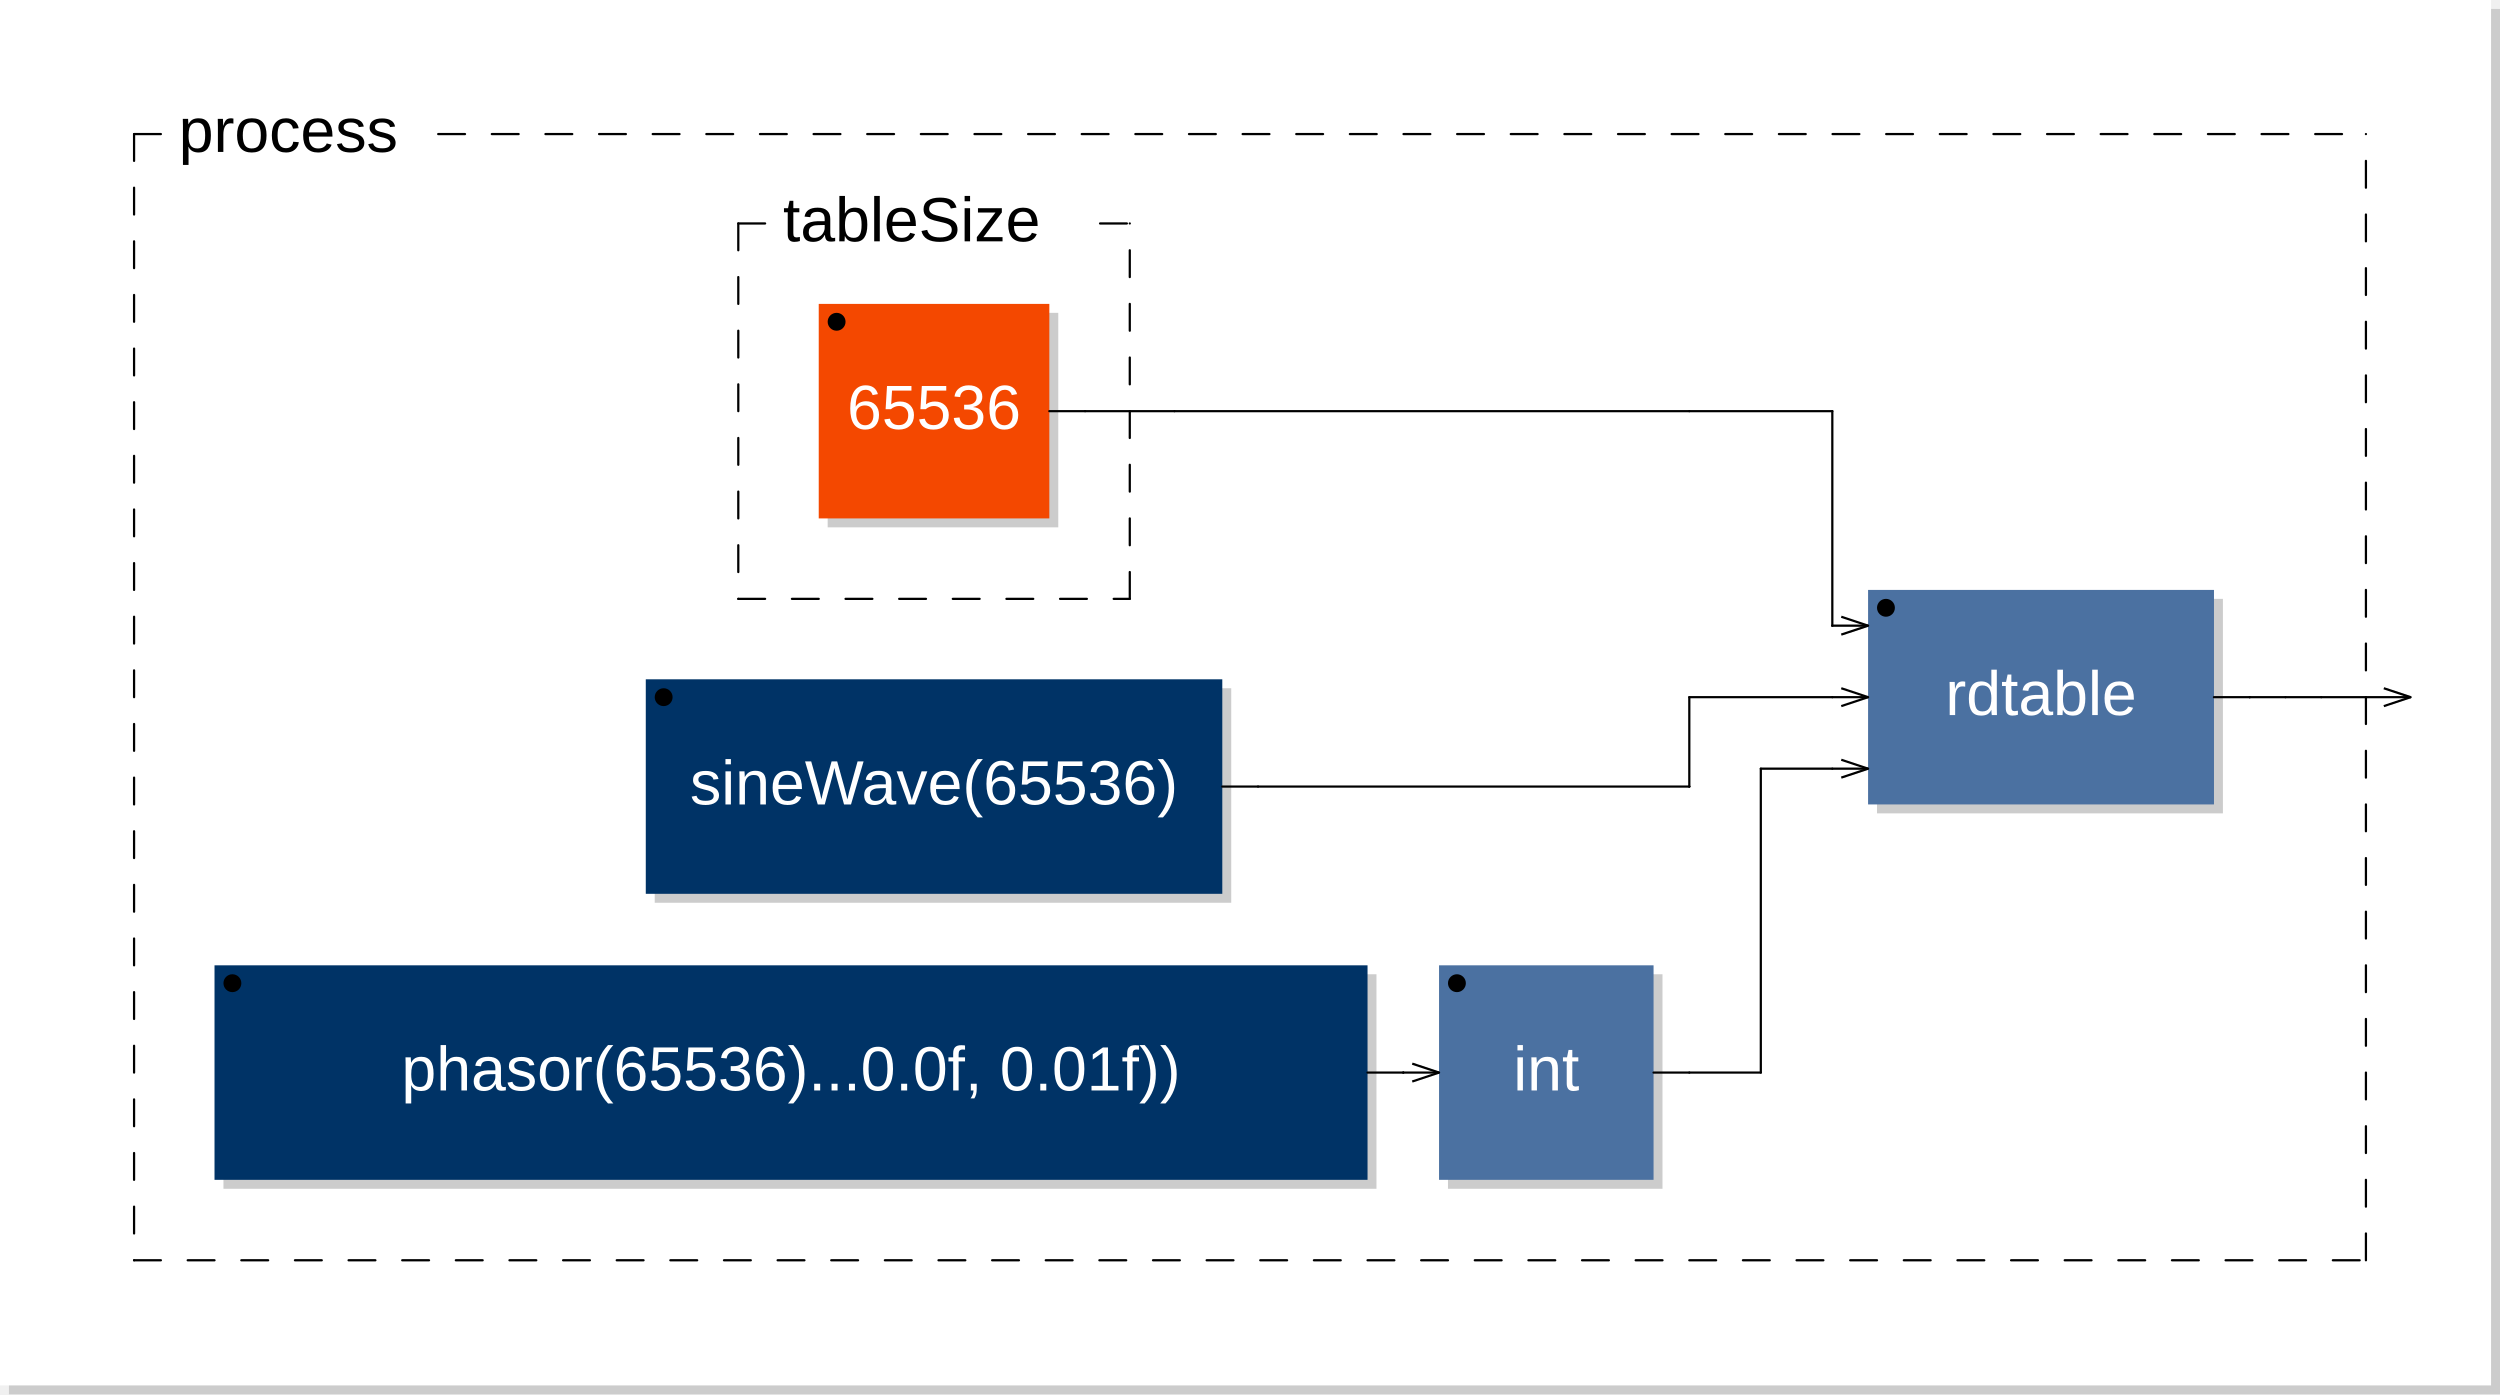
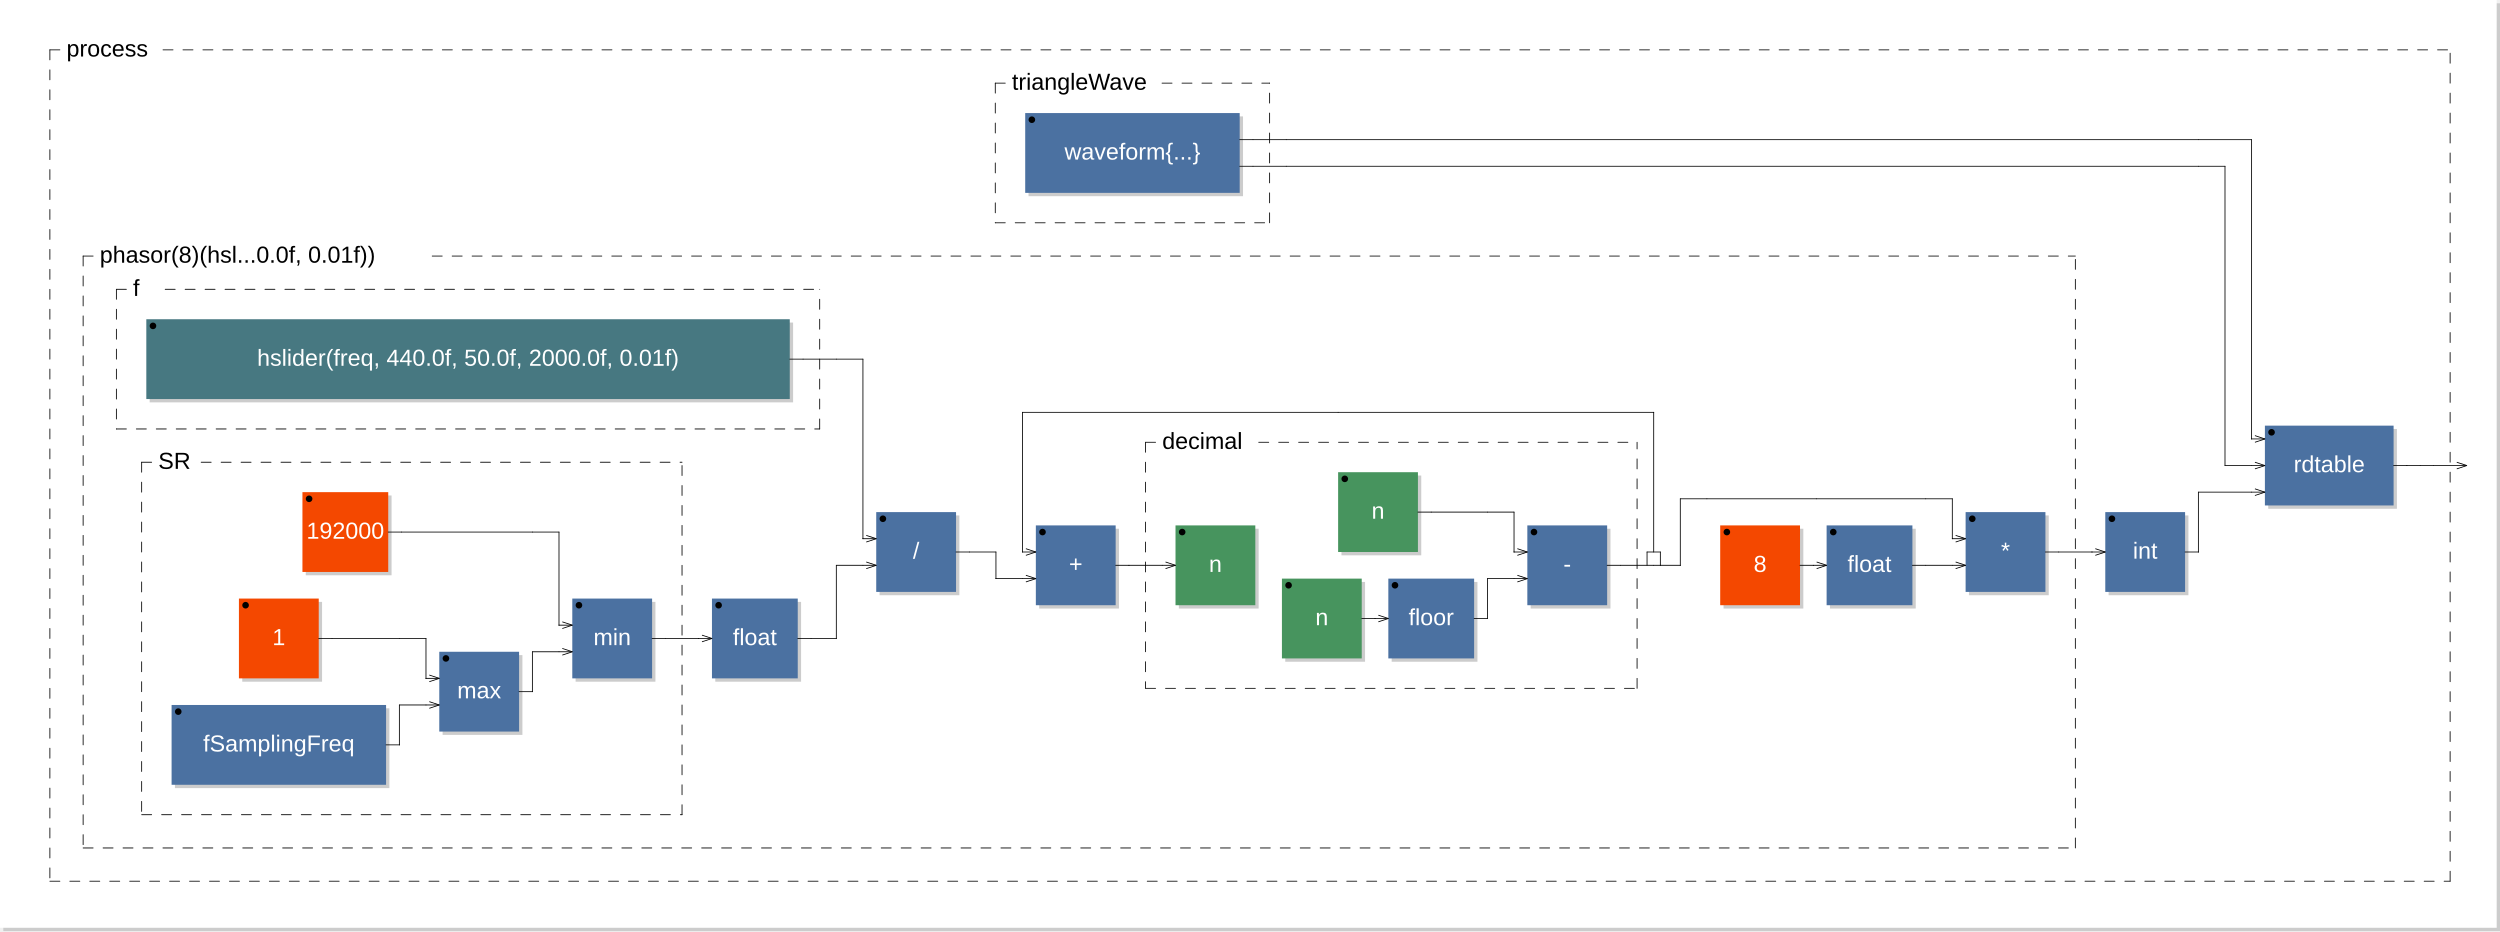
- <svg xmlns="http://www.w3.org/2000/svg" xmlns:xlink="http://www.w3.org/1999/xlink" viewBox="0 0 279.7 156" width="139.85mm" height="78mm" version="1.1">
-   <rect x="1" y="1" width="278.7" height="155" rx="0" ry="0" style="stroke:none;fill:#cccccc;" />
-   <rect x="0" y="0" width="278.7" height="155" rx="0" ry="0" style="stroke:none;fill:#ffffff;" />
+ <svg xmlns="http://www.w3.org/2000/svg" viewBox="0 0 751.8 280" width="375.9mm" height="140mm" version="1.1">
+   <rect x="1" y="1" width="750.8" height="279" rx="0" ry="0" style="stroke:none;fill:#cccccc;" />
+   <rect x="0" y="0" width="750.8" height="279" rx="0" ry="0" style="stroke:none;fill:#ffffff;" />
  <text x="10" y="7" font-family="Arial" font-size="7" />
-   <rect x="92.6" y="35" width="25.8" height="24" rx="0" ry="0" style="stroke:none;fill:#cccccc;" />
-   <rect x="91.6" y="34" width="25.8" height="24" rx="0" ry="0" style="stroke:none;fill:#f44800;" />
-   <text x="104.5" y="48" font-family="Arial" font-size="7" text-anchor="middle" fill="#FFFFFF">65536</text>
-   <circle cx="93.6" cy="36" r="1" />
-   <line x1="82.6" y1="25" x2="82.6" y2="67" style="stroke: black; stroke-linecap:round; stroke-width:0.25; stroke-dasharray:3,3;" />
-   <line x1="82.6" y1="67" x2="126.4" y2="67" style="stroke: black; stroke-linecap:round; stroke-width:0.25; stroke-dasharray:3,3;" />
-   <line x1="126.4" y1="67" x2="126.4" y2="25" style="stroke: black; stroke-linecap:round; stroke-width:0.25; stroke-dasharray:3,3;" />
-   <line x1="82.6" y1="25" x2="87.6" y2="25" style="stroke: black; stroke-linecap:round; stroke-width:0.25; stroke-dasharray:3,3;" />
-   <line x1="123.075" y1="25" x2="126.4" y2="25" style="stroke: black; stroke-linecap:round; stroke-width:0.25; stroke-dasharray:3,3;" />
-   <text x="87.6" y="27" font-family="Arial" font-size="7">tableSize</text>
-   <a xlink:href="sineWave-0x7fcbe81a70f0.svg">
-     <rect x="73.25" y="77" width="64.5" height="24" rx="0" ry="0" style="stroke:none;fill:#cccccc;" />
-     <rect x="72.25" y="76" width="64.5" height="24" rx="0" ry="0" style="stroke:none;fill:#003366;" />
-   </a>
-   <a xlink:href="sineWave-0x7fcbe81a70f0.svg">
-     <text x="104.5" y="90" font-family="Arial" font-size="7" text-anchor="middle" fill="#FFFFFF">sineWave(65536)</text>
-   </a>
-   <circle cx="74.25" cy="78" r="1" />
-   <a xlink:href="phasor-0x7fcbe80ff5f0.svg">
-     <rect x="25" y="109" width="129" height="24" rx="0" ry="0" style="stroke:none;fill:#cccccc;" />
-     <rect x="24" y="108" width="129" height="24" rx="0" ry="0" style="stroke:none;fill:#003366;" />
-   </a>
-   <a xlink:href="phasor-0x7fcbe80ff5f0.svg">
-     <text x="88.5" y="122" font-family="Arial" font-size="7" text-anchor="middle" fill="#FFFFFF">phasor(65536)...0.0f, 0.01f))</text>
-   </a>
-   <circle cx="26" cy="110" r="1" />
-   <rect x="162" y="109" width="24" height="24" rx="0" ry="0" style="stroke:none;fill:#cccccc;" />
-   <rect x="161" y="108" width="24" height="24" rx="0" ry="0" style="stroke:none;fill:#4B71A1;" />
-   <text x="173" y="122" font-family="Arial" font-size="7" text-anchor="middle" fill="#FFFFFF">int</text>
-   <circle cx="163" cy="110" r="1" />
-   <line x1="158" y1="119" x2="161" y2="120" transform="rotate(0,161,120)" style="stroke: black; stroke-width:0.25;" />
-   <line x1="158" y1="121" x2="161" y2="120" transform="rotate(0,161,120)" style="stroke: black; stroke-width:0.25;" />
-   <rect x="210" y="67" width="38.7" height="24" rx="0" ry="0" style="stroke:none;fill:#cccccc;" />
-   <rect x="209" y="66" width="38.7" height="24" rx="0" ry="0" style="stroke:none;fill:#4B71A1;" />
-   <text x="228.35" y="80" font-family="Arial" font-size="7" text-anchor="middle" fill="#FFFFFF">rdtable</text>
-   <circle cx="211" cy="68" r="1" />
-   <line x1="206" y1="69" x2="209" y2="70" transform="rotate(0,209,70)" style="stroke: black; stroke-width:0.25;" />
-   <line x1="206" y1="71" x2="209" y2="70" transform="rotate(0,209,70)" style="stroke: black; stroke-width:0.25;" />
-   <line x1="206" y1="77" x2="209" y2="78" transform="rotate(0,209,78)" style="stroke: black; stroke-width:0.25;" />
-   <line x1="206" y1="79" x2="209" y2="78" transform="rotate(0,209,78)" style="stroke: black; stroke-width:0.25;" />
-   <line x1="206" y1="85" x2="209" y2="86" transform="rotate(0,209,86)" style="stroke: black; stroke-width:0.25;" />
-   <line x1="206" y1="87" x2="209" y2="86" transform="rotate(0,209,86)" style="stroke: black; stroke-width:0.25;" />
-   <line x1="15" y1="15" x2="15" y2="141" style="stroke: black; stroke-linecap:round; stroke-width:0.25; stroke-dasharray:3,3;" />
-   <line x1="15" y1="141" x2="264.7" y2="141" style="stroke: black; stroke-linecap:round; stroke-width:0.25; stroke-dasharray:3,3;" />
-   <line x1="264.7" y1="141" x2="264.7" y2="15" style="stroke: black; stroke-linecap:round; stroke-width:0.25; stroke-dasharray:3,3;" />
+   <rect x="309.3" y="35" width="64.5" height="24" rx="0" ry="0" style="stroke:none;fill:#cccccc;" />
+   <rect x="308.3" y="34" width="64.5" height="24" rx="0" ry="0" style="stroke:none;fill:#4B71A1;" />
+   <text x="340.55" y="48" font-family="Arial" font-size="7" text-anchor="middle" fill="#FFFFFF">waveform{...}</text>
+   <circle cx="310.3" cy="36" r="1" />
+   <line x1="299.3" y1="25" x2="299.3" y2="67" style="stroke: black; stroke-linecap:round; stroke-width:0.25; stroke-dasharray:3,3;" />
+   <line x1="299.3" y1="67" x2="381.8" y2="67" style="stroke: black; stroke-linecap:round; stroke-width:0.25; stroke-dasharray:3,3;" />
+   <line x1="381.8" y1="67" x2="381.8" y2="25" style="stroke: black; stroke-linecap:round; stroke-width:0.25; stroke-dasharray:3,3;" />
+   <line x1="299.3" y1="25" x2="304.3" y2="25" style="stroke: black; stroke-linecap:round; stroke-width:0.25; stroke-dasharray:3,3;" />
+   <line x1="349.45" y1="25" x2="381.8" y2="25" style="stroke: black; stroke-linecap:round; stroke-width:0.25; stroke-dasharray:3,3;" />
+   <text x="304.3" y="27" font-family="Arial" font-size="7">triangleWave</text>
+   <rect x="45" y="97" width="193.5" height="24" rx="0" ry="0" style="stroke:none;fill:#cccccc;" />
+   <rect x="44" y="96" width="193.5" height="24" rx="0" ry="0" style="stroke:none;fill:#477881;" />
+   <text x="140.75" y="110" font-family="Arial" font-size="7" text-anchor="middle" fill="#FFFFFF">hslider(freq, 440.0f, 50.0f, 2000.0f, 0.01f)</text>
+   <circle cx="46" cy="98" r="1" />
+   <line x1="35" y1="87" x2="35" y2="129" style="stroke: black; stroke-linecap:round; stroke-width:0.25; stroke-dasharray:3,3;" />
+   <line x1="35" y1="129" x2="246.5" y2="129" style="stroke: black; stroke-linecap:round; stroke-width:0.25; stroke-dasharray:3,3;" />
+   <line x1="246.5" y1="129" x2="246.5" y2="87" style="stroke: black; stroke-linecap:round; stroke-width:0.25; stroke-dasharray:3,3;" />
+   <line x1="35" y1="87" x2="40" y2="87" style="stroke: black; stroke-linecap:round; stroke-width:0.25; stroke-dasharray:3,3;" />
+   <line x1="49.675" y1="87" x2="246.5" y2="87" style="stroke: black; stroke-linecap:round; stroke-width:0.25; stroke-dasharray:3,3;" />
+   <text x="40" y="89" font-family="Arial" font-size="7">f</text>
+   <rect x="91.95" y="149" width="25.8" height="24" rx="0" ry="0" style="stroke:none;fill:#cccccc;" />
+   <rect x="90.95" y="148" width="25.8" height="24" rx="0" ry="0" style="stroke:none;fill:#f44800;" />
+   <text x="103.85" y="162" font-family="Arial" font-size="7" text-anchor="middle" fill="#FFFFFF">192000</text>
+   <circle cx="92.95" cy="150" r="1" />
+   <rect x="72.85" y="181" width="24" height="24" rx="0" ry="0" style="stroke:none;fill:#cccccc;" />
+   <rect x="71.85" y="180" width="24" height="24" rx="0" ry="0" style="stroke:none;fill:#f44800;" />
+   <text x="83.85" y="194" font-family="Arial" font-size="7" text-anchor="middle" fill="#FFFFFF">1</text>
+   <circle cx="73.85" cy="182" r="1" />
+   <rect x="52.6" y="213" width="64.5" height="24" rx="0" ry="0" style="stroke:none;fill:#cccccc;" />
+   <rect x="51.6" y="212" width="64.5" height="24" rx="0" ry="0" style="stroke:none;fill:#4B71A1;" />
+   <text x="83.85" y="226" font-family="Arial" font-size="7" text-anchor="middle" fill="#FFFFFF">fSamplingFreq</text>
+   <circle cx="53.6" cy="214" r="1" />
+   <rect x="133.1" y="197" width="24" height="24" rx="0" ry="0" style="stroke:none;fill:#cccccc;" />
+   <rect x="132.1" y="196" width="24" height="24" rx="0" ry="0" style="stroke:none;fill:#4B71A1;" />
+   <text x="144.1" y="210" font-family="Arial" font-size="7" text-anchor="middle" fill="#FFFFFF">max</text>
+   <circle cx="134.1" cy="198" r="1" />
+   <line x1="129.1" y1="203" x2="132.1" y2="204" transform="rotate(0,132.1,204)" style="stroke: black; stroke-width:0.25;" />
+   <line x1="129.1" y1="205" x2="132.1" y2="204" transform="rotate(0,132.1,204)" style="stroke: black; stroke-width:0.25;" />
+   <line x1="129.1" y1="211" x2="132.1" y2="212" transform="rotate(0,132.1,212)" style="stroke: black; stroke-width:0.25;" />
+   <line x1="129.1" y1="213" x2="132.1" y2="212" transform="rotate(0,132.1,212)" style="stroke: black; stroke-width:0.25;" />
+   <rect x="173.1" y="181" width="24" height="24" rx="0" ry="0" style="stroke:none;fill:#cccccc;" />
+   <rect x="172.1" y="180" width="24" height="24" rx="0" ry="0" style="stroke:none;fill:#4B71A1;" />
+   <text x="184.1" y="194" font-family="Arial" font-size="7" text-anchor="middle" fill="#FFFFFF">min</text>
+   <circle cx="174.1" cy="182" r="1" />
+   <line x1="169.1" y1="187" x2="172.1" y2="188" transform="rotate(0,172.1,188)" style="stroke: black; stroke-width:0.25;" />
+   <line x1="169.1" y1="189" x2="172.1" y2="188" transform="rotate(0,172.1,188)" style="stroke: black; stroke-width:0.25;" />
+   <line x1="169.1" y1="195" x2="172.1" y2="196" transform="rotate(0,172.1,196)" style="stroke: black; stroke-width:0.25;" />
+   <line x1="169.1" y1="197" x2="172.1" y2="196" transform="rotate(0,172.1,196)" style="stroke: black; stroke-width:0.25;" />
+   <line x1="42.6" y1="139" x2="42.6" y2="245" style="stroke: black; stroke-linecap:round; stroke-width:0.25; stroke-dasharray:3,3;" />
+   <line x1="42.6" y1="245" x2="205.1" y2="245" style="stroke: black; stroke-linecap:round; stroke-width:0.25; stroke-dasharray:3,3;" />
+   <line x1="205.1" y1="245" x2="205.1" y2="139" style="stroke: black; stroke-linecap:round; stroke-width:0.25; stroke-dasharray:3,3;" />
+   <line x1="42.6" y1="139" x2="47.6" y2="139" style="stroke: black; stroke-linecap:round; stroke-width:0.25; stroke-dasharray:3,3;" />
+   <line x1="60.5" y1="139" x2="205.1" y2="139" style="stroke: black; stroke-linecap:round; stroke-width:0.25; stroke-dasharray:3,3;" />
+   <text x="47.6" y="141" font-family="Arial" font-size="7">SR</text>
+   <rect x="215.1" y="181" width="25.8" height="24" rx="0" ry="0" style="stroke:none;fill:#cccccc;" />
+   <rect x="214.1" y="180" width="25.8" height="24" rx="0" ry="0" style="stroke:none;fill:#4B71A1;" />
+   <text x="227" y="194" font-family="Arial" font-size="7" text-anchor="middle" fill="#FFFFFF">float</text>
+   <circle cx="216.1" cy="182" r="1" />
+   <line x1="211.1" y1="191" x2="214.1" y2="192" transform="rotate(0,214.1,192)" style="stroke: black; stroke-width:0.25;" />
+   <line x1="211.1" y1="193" x2="214.1" y2="192" transform="rotate(0,214.1,192)" style="stroke: black; stroke-width:0.25;" />
+   <rect x="264.5" y="155" width="24" height="24" rx="0" ry="0" style="stroke:none;fill:#cccccc;" />
+   <rect x="263.5" y="154" width="24" height="24" rx="0" ry="0" style="stroke:none;fill:#4B71A1;" />
+   <text x="275.5" y="168" font-family="Arial" font-size="7" text-anchor="middle" fill="#FFFFFF">/</text>
+   <circle cx="265.5" cy="156" r="1" />
+   <line x1="260.5" y1="161" x2="263.5" y2="162" transform="rotate(0,263.5,162)" style="stroke: black; stroke-width:0.25;" />
+   <line x1="260.5" y1="163" x2="263.5" y2="162" transform="rotate(0,263.5,162)" style="stroke: black; stroke-width:0.25;" />
+   <line x1="260.5" y1="169" x2="263.5" y2="170" transform="rotate(0,263.5,170)" style="stroke: black; stroke-width:0.25;" />
+   <line x1="260.5" y1="171" x2="263.5" y2="170" transform="rotate(0,263.5,170)" style="stroke: black; stroke-width:0.25;" />
+   <rect x="312.5" y="159" width="24" height="24" rx="0" ry="0" style="stroke:none;fill:#cccccc;" />
+   <rect x="311.5" y="158" width="24" height="24" rx="0" ry="0" style="stroke:none;fill:#4B71A1;" />
+   <text x="323.5" y="172" font-family="Arial" font-size="7" text-anchor="middle" fill="#FFFFFF">+</text>
+   <circle cx="313.5" cy="160" r="1" />
+   <line x1="308.5" y1="165" x2="311.5" y2="166" transform="rotate(0,311.5,166)" style="stroke: black; stroke-width:0.25;" />
+   <line x1="308.5" y1="167" x2="311.5" y2="166" transform="rotate(0,311.5,166)" style="stroke: black; stroke-width:0.25;" />
+   <line x1="308.5" y1="173" x2="311.5" y2="174" transform="rotate(0,311.5,174)" style="stroke: black; stroke-width:0.25;" />
+   <line x1="308.5" y1="175" x2="311.5" y2="174" transform="rotate(0,311.5,174)" style="stroke: black; stroke-width:0.25;" />
+   <rect x="354.5" y="159" width="24" height="24" rx="0" ry="0" style="stroke:none;fill:#cccccc;" />
+   <rect x="353.5" y="158" width="24" height="24" rx="0" ry="0" style="stroke:none;fill:#47945E;" />
+   <text x="365.5" y="172" font-family="Arial" font-size="7" text-anchor="middle" fill="#FFFFFF">n</text>
+   <circle cx="355.5" cy="160" r="1" />
+   <line x1="350.5" y1="169" x2="353.5" y2="170" transform="rotate(0,353.5,170)" style="stroke: black; stroke-width:0.25;" />
+   <line x1="350.5" y1="171" x2="353.5" y2="170" transform="rotate(0,353.5,170)" style="stroke: black; stroke-width:0.25;" />
+   <rect x="403.4" y="143" width="24" height="24" rx="0" ry="0" style="stroke:none;fill:#cccccc;" />
+   <rect x="402.4" y="142" width="24" height="24" rx="0" ry="0" style="stroke:none;fill:#47945E;" />
+   <text x="414.4" y="156" font-family="Arial" font-size="7" text-anchor="middle" fill="#FFFFFF">n</text>
+   <circle cx="404.4" cy="144" r="1" />
+   <rect x="386.5" y="175" width="24" height="24" rx="0" ry="0" style="stroke:none;fill:#cccccc;" />
+   <rect x="385.5" y="174" width="24" height="24" rx="0" ry="0" style="stroke:none;fill:#47945E;" />
+   <text x="397.5" y="188" font-family="Arial" font-size="7" text-anchor="middle" fill="#FFFFFF">n</text>
+   <circle cx="387.5" cy="176" r="1" />
+   <rect x="418.5" y="175" width="25.8" height="24" rx="0" ry="0" style="stroke:none;fill:#cccccc;" />
+   <rect x="417.5" y="174" width="25.8" height="24" rx="0" ry="0" style="stroke:none;fill:#4B71A1;" />
+   <text x="430.4" y="188" font-family="Arial" font-size="7" text-anchor="middle" fill="#FFFFFF">floor</text>
+   <circle cx="419.5" cy="176" r="1" />
+   <line x1="414.5" y1="185" x2="417.5" y2="186" transform="rotate(0,417.5,186)" style="stroke: black; stroke-width:0.25;" />
+   <line x1="414.5" y1="187" x2="417.5" y2="186" transform="rotate(0,417.5,186)" style="stroke: black; stroke-width:0.25;" />
+   <rect x="460.3" y="159" width="24" height="24" rx="0" ry="0" style="stroke:none;fill:#cccccc;" />
+   <rect x="459.3" y="158" width="24" height="24" rx="0" ry="0" style="stroke:none;fill:#4B71A1;" />
+   <text x="471.3" y="172" font-family="Arial" font-size="7" text-anchor="middle" fill="#FFFFFF">-</text>
+   <circle cx="461.3" cy="160" r="1" />
+   <line x1="456.3" y1="165" x2="459.3" y2="166" transform="rotate(0,459.3,166)" style="stroke: black; stroke-width:0.25;" />
+   <line x1="456.3" y1="167" x2="459.3" y2="166" transform="rotate(0,459.3,166)" style="stroke: black; stroke-width:0.25;" />
+   <line x1="456.3" y1="173" x2="459.3" y2="174" transform="rotate(0,459.3,174)" style="stroke: black; stroke-width:0.25;" />
+   <line x1="456.3" y1="175" x2="459.3" y2="174" transform="rotate(0,459.3,174)" style="stroke: black; stroke-width:0.25;" />
+   <line x1="344.5" y1="133" x2="344.5" y2="207" style="stroke: black; stroke-linecap:round; stroke-width:0.25; stroke-dasharray:3,3;" />
+   <line x1="344.5" y1="207" x2="492.3" y2="207" style="stroke: black; stroke-linecap:round; stroke-width:0.25; stroke-dasharray:3,3;" />
+   <line x1="492.3" y1="207" x2="492.3" y2="133" style="stroke: black; stroke-linecap:round; stroke-width:0.25; stroke-dasharray:3,3;" />
+   <line x1="344.5" y1="133" x2="349.5" y2="133" style="stroke: black; stroke-linecap:round; stroke-width:0.25; stroke-dasharray:3,3;" />
+   <line x1="378.525" y1="133" x2="492.3" y2="133" style="stroke: black; stroke-linecap:round; stroke-width:0.25; stroke-dasharray:3,3;" />
+   <text x="349.5" y="135" font-family="Arial" font-size="7">decimal</text>
+   <line x1="495.3" y1="170" x2="495.3" y2="166" style="stroke:black; stroke-linecap:round; stroke-width:0.25;" />
+   <line x1="495.3" y1="166" x2="499.3" y2="166" style="stroke:black; stroke-linecap:round; stroke-width:0.25;" />
+   <line x1="499.3" y1="166" x2="499.3" y2="170" style="stroke:black; stroke-linecap:round; stroke-width:0.25;" />
+   <rect x="518.3" y="159" width="24" height="24" rx="0" ry="0" style="stroke:none;fill:#cccccc;" />
+   <rect x="517.3" y="158" width="24" height="24" rx="0" ry="0" style="stroke:none;fill:#f44800;" />
+   <text x="529.3" y="172" font-family="Arial" font-size="7" text-anchor="middle" fill="#FFFFFF">8</text>
+   <circle cx="519.3" cy="160" r="1" />
+   <rect x="550.3" y="159" width="25.8" height="24" rx="0" ry="0" style="stroke:none;fill:#cccccc;" />
+   <rect x="549.3" y="158" width="25.8" height="24" rx="0" ry="0" style="stroke:none;fill:#4B71A1;" />
+   <text x="562.2" y="172" font-family="Arial" font-size="7" text-anchor="middle" fill="#FFFFFF">float</text>
+   <circle cx="551.3" cy="160" r="1" />
+   <line x1="546.3" y1="169" x2="549.3" y2="170" transform="rotate(0,549.3,170)" style="stroke: black; stroke-width:0.25;" />
+   <line x1="546.3" y1="171" x2="549.3" y2="170" transform="rotate(0,549.3,170)" style="stroke: black; stroke-width:0.25;" />
+   <rect x="592.1" y="155" width="24" height="24" rx="0" ry="0" style="stroke:none;fill:#cccccc;" />
+   <rect x="591.1" y="154" width="24" height="24" rx="0" ry="0" style="stroke:none;fill:#4B71A1;" />
+   <text x="603.1" y="168" font-family="Arial" font-size="7" text-anchor="middle" fill="#FFFFFF">*</text>
+   <circle cx="593.1" cy="156" r="1" />
+   <line x1="588.1" y1="161" x2="591.1" y2="162" transform="rotate(0,591.1,162)" style="stroke: black; stroke-width:0.25;" />
+   <line x1="588.1" y1="163" x2="591.1" y2="162" transform="rotate(0,591.1,162)" style="stroke: black; stroke-width:0.25;" />
+   <line x1="588.1" y1="169" x2="591.1" y2="170" transform="rotate(0,591.1,170)" style="stroke: black; stroke-width:0.25;" />
+   <line x1="588.1" y1="171" x2="591.1" y2="170" transform="rotate(0,591.1,170)" style="stroke: black; stroke-width:0.25;" />
+   <line x1="25" y1="77" x2="25" y2="255" style="stroke: black; stroke-linecap:round; stroke-width:0.25; stroke-dasharray:3,3;" />
+   <line x1="25" y1="255" x2="624.1" y2="255" style="stroke: black; stroke-linecap:round; stroke-width:0.25; stroke-dasharray:3,3;" />
+   <line x1="624.1" y1="255" x2="624.1" y2="77" style="stroke: black; stroke-linecap:round; stroke-width:0.25; stroke-dasharray:3,3;" />
+   <line x1="25" y1="77" x2="30" y2="77" style="stroke: black; stroke-linecap:round; stroke-width:0.25; stroke-dasharray:3,3;" />
+   <line x1="129.975" y1="77" x2="624.1" y2="77" style="stroke: black; stroke-linecap:round; stroke-width:0.25; stroke-dasharray:3,3;" />
+   <text x="30" y="79" font-family="Arial" font-size="7">phasor(8)(hsl...0.0f, 0.01f))</text>
+   <rect x="634.1" y="155" width="24" height="24" rx="0" ry="0" style="stroke:none;fill:#cccccc;" />
+   <rect x="633.1" y="154" width="24" height="24" rx="0" ry="0" style="stroke:none;fill:#4B71A1;" />
+   <text x="645.1" y="168" font-family="Arial" font-size="7" text-anchor="middle" fill="#FFFFFF">int</text>
+   <circle cx="635.1" cy="156" r="1" />
+   <line x1="630.1" y1="165" x2="633.1" y2="166" transform="rotate(0,633.1,166)" style="stroke: black; stroke-width:0.25;" />
+   <line x1="630.1" y1="167" x2="633.1" y2="166" transform="rotate(0,633.1,166)" style="stroke: black; stroke-width:0.25;" />
+   <rect x="682.1" y="129" width="38.7" height="24" rx="0" ry="0" style="stroke:none;fill:#cccccc;" />
+   <rect x="681.1" y="128" width="38.7" height="24" rx="0" ry="0" style="stroke:none;fill:#4B71A1;" />
+   <text x="700.45" y="142" font-family="Arial" font-size="7" text-anchor="middle" fill="#FFFFFF">rdtable</text>
+   <circle cx="683.1" cy="130" r="1" />
+   <line x1="678.1" y1="131" x2="681.1" y2="132" transform="rotate(0,681.1,132)" style="stroke: black; stroke-width:0.25;" />
+   <line x1="678.1" y1="133" x2="681.1" y2="132" transform="rotate(0,681.1,132)" style="stroke: black; stroke-width:0.25;" />
+   <line x1="678.1" y1="139" x2="681.1" y2="140" transform="rotate(0,681.1,140)" style="stroke: black; stroke-width:0.25;" />
+   <line x1="678.1" y1="141" x2="681.1" y2="140" transform="rotate(0,681.1,140)" style="stroke: black; stroke-width:0.25;" />
+   <line x1="678.1" y1="147" x2="681.1" y2="148" transform="rotate(0,681.1,148)" style="stroke: black; stroke-width:0.25;" />
+   <line x1="678.1" y1="149" x2="681.1" y2="148" transform="rotate(0,681.1,148)" style="stroke: black; stroke-width:0.25;" />
+   <line x1="15" y1="15" x2="15" y2="265" style="stroke: black; stroke-linecap:round; stroke-width:0.25; stroke-dasharray:3,3;" />
+   <line x1="15" y1="265" x2="736.8" y2="265" style="stroke: black; stroke-linecap:round; stroke-width:0.25; stroke-dasharray:3,3;" />
+   <line x1="736.8" y1="265" x2="736.8" y2="15" style="stroke: black; stroke-linecap:round; stroke-width:0.25; stroke-dasharray:3,3;" />
  <line x1="15" y1="15" x2="20" y2="15" style="stroke: black; stroke-linecap:round; stroke-width:0.25; stroke-dasharray:3,3;" />
-   <line x1="49.025" y1="15" x2="264.7" y2="15" style="stroke: black; stroke-linecap:round; stroke-width:0.25; stroke-dasharray:3,3;" />
+   <line x1="49.025" y1="15" x2="736.8" y2="15" style="stroke: black; stroke-linecap:round; stroke-width:0.25; stroke-dasharray:3,3;" />
  <text x="20" y="17" font-family="Arial" font-size="7">process</text>
-   <line x1="266.7" y1="77" x2="269.7" y2="78" transform="rotate(0,269.7,78)" style="stroke: black; stroke-width:0.25;" />
-   <line x1="266.7" y1="79" x2="269.7" y2="78" transform="rotate(0,269.7,78)" style="stroke: black; stroke-width:0.25;" />
-   <line x1="117.4" y1="46" x2="121.4" y2="46" style="stroke:black; stroke-linecap:round; stroke-width:0.25;" />
-   <line x1="121.4" y1="46" x2="131.4" y2="46" style="stroke:black; stroke-linecap:round; stroke-width:0.25;" />
-   <line x1="131.4" y1="46" x2="189" y2="46" style="stroke:black; stroke-linecap:round; stroke-width:0.25;" />
-   <line x1="136.75" y1="88" x2="140.75" y2="88" style="stroke:black; stroke-linecap:round; stroke-width:0.25;" />
-   <line x1="140.75" y1="88" x2="189" y2="88" style="stroke:black; stroke-linecap:round; stroke-width:0.25;" />
-   <line x1="153" y1="120" x2="157" y2="120" style="stroke:black; stroke-linecap:round; stroke-width:0.25;" />
-   <line x1="157" y1="120" x2="157" y2="120" style="stroke:black; stroke-linecap:round; stroke-width:0.25;" />
-   <line x1="157" y1="120" x2="161" y2="120" style="stroke:black; stroke-linecap:round; stroke-width:0.25;" />
-   <line x1="185" y1="120" x2="189" y2="120" style="stroke:black; stroke-linecap:round; stroke-width:0.25;" />
-   <line x1="189" y1="46" x2="205" y2="46" style="stroke:black; stroke-linecap:round; stroke-width:0.25;" />
-   <line x1="189" y1="78" x2="205" y2="78" style="stroke:black; stroke-linecap:round; stroke-width:0.25;" />
-   <line x1="189" y1="88" x2="189" y2="78" style="stroke:black; stroke-linecap:round; stroke-width:0.25;" />
-   <line x1="189" y1="88" x2="189" y2="88" style="stroke:black; stroke-linecap:round; stroke-width:0.25;" />
-   <line x1="189" y1="120" x2="197" y2="120" style="stroke:black; stroke-linecap:round; stroke-width:0.25;" />
-   <line x1="197" y1="86" x2="205" y2="86" style="stroke:black; stroke-linecap:round; stroke-width:0.25;" />
-   <line x1="197" y1="120" x2="197" y2="86" style="stroke:black; stroke-linecap:round; stroke-width:0.25;" />
-   <line x1="205" y1="46" x2="205" y2="70" style="stroke:black; stroke-linecap:round; stroke-width:0.25;" />
-   <line x1="205" y1="70" x2="205" y2="70" style="stroke:black; stroke-linecap:round; stroke-width:0.25;" />
-   <line x1="205" y1="70" x2="209" y2="70" style="stroke:black; stroke-linecap:round; stroke-width:0.25;" />
-   <line x1="205" y1="78" x2="209" y2="78" style="stroke:black; stroke-linecap:round; stroke-width:0.25;" />
-   <line x1="205" y1="86" x2="209" y2="86" style="stroke:black; stroke-linecap:round; stroke-width:0.25;" />
-   <line x1="247.7" y1="78" x2="251.7" y2="78" style="stroke:black; stroke-linecap:round; stroke-width:0.25;" />
-   <line x1="251.7" y1="78" x2="251.7" y2="78" style="stroke:black; stroke-linecap:round; stroke-width:0.25;" />
-   <line x1="251.7" y1="78" x2="255.7" y2="78" style="stroke:black; stroke-linecap:round; stroke-width:0.25;" />
-   <line x1="255.7" y1="78" x2="259.7" y2="78" style="stroke:black; stroke-linecap:round; stroke-width:0.25;" />
-   <line x1="259.7" y1="78" x2="269.7" y2="78" style="stroke:black; stroke-linecap:round; stroke-width:0.25;" />
+   <line x1="738.8" y1="139" x2="741.8" y2="140" transform="rotate(0,741.8,140)" style="stroke: black; stroke-width:0.25;" />
+   <line x1="738.8" y1="141" x2="741.8" y2="140" transform="rotate(0,741.8,140)" style="stroke: black; stroke-width:0.25;" />
+   <line x1="95.85" y1="192" x2="99.85" y2="192" style="stroke:black; stroke-linecap:round; stroke-width:0.25;" />
+   <line x1="99.85" y1="192" x2="120.1" y2="192" style="stroke:black; stroke-linecap:round; stroke-width:0.25;" />
+   <line x1="116.1" y1="224" x2="120.1" y2="224" style="stroke:black; stroke-linecap:round; stroke-width:0.25;" />
+   <line x1="116.75" y1="160" x2="120.75" y2="160" style="stroke:black; stroke-linecap:round; stroke-width:0.25;" />
+   <line x1="120.1" y1="192" x2="128.1" y2="192" style="stroke:black; stroke-linecap:round; stroke-width:0.25;" />
+   <line x1="120.1" y1="212" x2="128.1" y2="212" style="stroke:black; stroke-linecap:round; stroke-width:0.25;" />
+   <line x1="120.1" y1="224" x2="120.1" y2="212" style="stroke:black; stroke-linecap:round; stroke-width:0.25;" />
+   <line x1="120.1" y1="224" x2="120.1" y2="224" style="stroke:black; stroke-linecap:round; stroke-width:0.25;" />
+   <line x1="120.75" y1="160" x2="160.1" y2="160" style="stroke:black; stroke-linecap:round; stroke-width:0.25;" />
+   <line x1="128.1" y1="192" x2="128.1" y2="204" style="stroke:black; stroke-linecap:round; stroke-width:0.25;" />
+   <line x1="128.1" y1="204" x2="128.1" y2="204" style="stroke:black; stroke-linecap:round; stroke-width:0.25;" />
+   <line x1="128.1" y1="204" x2="132.1" y2="204" style="stroke:black; stroke-linecap:round; stroke-width:0.25;" />
+   <line x1="128.1" y1="212" x2="132.1" y2="212" style="stroke:black; stroke-linecap:round; stroke-width:0.25;" />
+   <line x1="156.1" y1="208" x2="160.1" y2="208" style="stroke:black; stroke-linecap:round; stroke-width:0.25;" />
+   <line x1="160.1" y1="160" x2="168.1" y2="160" style="stroke:black; stroke-linecap:round; stroke-width:0.25;" />
+   <line x1="160.1" y1="196" x2="168.1" y2="196" style="stroke:black; stroke-linecap:round; stroke-width:0.25;" />
+   <line x1="160.1" y1="208" x2="160.1" y2="196" style="stroke:black; stroke-linecap:round; stroke-width:0.25;" />
+   <line x1="160.1" y1="208" x2="160.1" y2="208" style="stroke:black; stroke-linecap:round; stroke-width:0.25;" />
+   <line x1="168.1" y1="160" x2="168.1" y2="188" style="stroke:black; stroke-linecap:round; stroke-width:0.25;" />
+   <line x1="168.1" y1="188" x2="168.1" y2="188" style="stroke:black; stroke-linecap:round; stroke-width:0.25;" />
+   <line x1="168.1" y1="188" x2="172.1" y2="188" style="stroke:black; stroke-linecap:round; stroke-width:0.25;" />
+   <line x1="168.1" y1="196" x2="172.1" y2="196" style="stroke:black; stroke-linecap:round; stroke-width:0.25;" />
+   <line x1="196.1" y1="192" x2="200.1" y2="192" style="stroke:black; stroke-linecap:round; stroke-width:0.25;" />
+   <line x1="200.1" y1="192" x2="210.1" y2="192" style="stroke:black; stroke-linecap:round; stroke-width:0.25;" />
+   <line x1="210.1" y1="192" x2="210.1" y2="192" style="stroke:black; stroke-linecap:round; stroke-width:0.25;" />
+   <line x1="210.1" y1="192" x2="214.1" y2="192" style="stroke:black; stroke-linecap:round; stroke-width:0.25;" />
+   <line x1="237.5" y1="108" x2="241.5" y2="108" style="stroke:black; stroke-linecap:round; stroke-width:0.25;" />
+   <line x1="239.9" y1="192" x2="243.9" y2="192" style="stroke:black; stroke-linecap:round; stroke-width:0.25;" />
+   <line x1="241.5" y1="108" x2="251.5" y2="108" style="stroke:black; stroke-linecap:round; stroke-width:0.25;" />
+   <line x1="243.9" y1="192" x2="251.5" y2="192" style="stroke:black; stroke-linecap:round; stroke-width:0.25;" />
+   <line x1="251.5" y1="170" x2="259.5" y2="170" style="stroke:black; stroke-linecap:round; stroke-width:0.25;" />
+   <line x1="251.5" y1="192" x2="251.5" y2="170" style="stroke:black; stroke-linecap:round; stroke-width:0.25;" />
+   <line x1="251.5" y1="192" x2="251.5" y2="192" style="stroke:black; stroke-linecap:round; stroke-width:0.25;" />
+   <line x1="251.5" y1="108" x2="259.5" y2="108" style="stroke:black; stroke-linecap:round; stroke-width:0.25;" />
+   <line x1="259.5" y1="108" x2="259.5" y2="162" style="stroke:black; stroke-linecap:round; stroke-width:0.25;" />
+   <line x1="259.5" y1="162" x2="259.5" y2="162" style="stroke:black; stroke-linecap:round; stroke-width:0.25;" />
+   <line x1="259.5" y1="162" x2="263.5" y2="162" style="stroke:black; stroke-linecap:round; stroke-width:0.25;" />
+   <line x1="259.5" y1="170" x2="263.5" y2="170" style="stroke:black; stroke-linecap:round; stroke-width:0.25;" />
+   <line x1="287.5" y1="166" x2="291.5" y2="166" style="stroke:black; stroke-linecap:round; stroke-width:0.25;" />
+   <line x1="291.5" y1="166" x2="299.5" y2="166" style="stroke:black; stroke-linecap:round; stroke-width:0.25;" />
+   <line x1="299.5" y1="166" x2="299.5" y2="174" style="stroke:black; stroke-linecap:round; stroke-width:0.25;" />
+   <line x1="299.5" y1="174" x2="299.5" y2="174" style="stroke:black; stroke-linecap:round; stroke-width:0.25;" />
+   <line x1="299.5" y1="174" x2="307.5" y2="174" style="stroke:black; stroke-linecap:round; stroke-width:0.25;" />
+   <line x1="307.5" y1="124" x2="307.5" y2="124" style="stroke:black; stroke-linecap:round; stroke-width:0.25;" />
+   <line x1="307.5" y1="124" x2="307.5" y2="166" style="stroke:black; stroke-linecap:round; stroke-width:0.25;" />
+   <line x1="307.5" y1="166" x2="307.5" y2="166" style="stroke:black; stroke-linecap:round; stroke-width:0.25;" />
+   <line x1="307.5" y1="166" x2="311.5" y2="166" style="stroke:black; stroke-linecap:round; stroke-width:0.25;" />
+   <line x1="307.5" y1="174" x2="311.5" y2="174" style="stroke:black; stroke-linecap:round; stroke-width:0.25;" />
+   <line x1="335.5" y1="170" x2="339.5" y2="170" style="stroke:black; stroke-linecap:round; stroke-width:0.25;" />
+   <line x1="339.5" y1="170" x2="339.5" y2="170" style="stroke:black; stroke-linecap:round; stroke-width:0.25;" />
+   <line x1="339.5" y1="170" x2="349.5" y2="170" style="stroke:black; stroke-linecap:round; stroke-width:0.25;" />
+   <line x1="349.5" y1="170" x2="353.5" y2="170" style="stroke:black; stroke-linecap:round; stroke-width:0.25;" />
+   <line x1="372.8" y1="42" x2="376.8" y2="42" style="stroke:black; stroke-linecap:round; stroke-width:0.25;" />
+   <line x1="372.8" y1="50" x2="376.8" y2="50" style="stroke:black; stroke-linecap:round; stroke-width:0.25;" />
+   <line x1="376.8" y1="42" x2="386.8" y2="42" style="stroke:black; stroke-linecap:round; stroke-width:0.25;" />
+   <line x1="376.8" y1="50" x2="386.8" y2="50" style="stroke:black; stroke-linecap:round; stroke-width:0.25;" />
+   <line x1="386.8" y1="42" x2="661.1" y2="42" style="stroke:black; stroke-linecap:round; stroke-width:0.25;" />
+   <line x1="386.8" y1="50" x2="661.1" y2="50" style="stroke:black; stroke-linecap:round; stroke-width:0.25;" />
+   <line x1="402.4" y1="124" x2="307.5" y2="124" style="stroke:black; stroke-linecap:round; stroke-width:0.25;" />
+   <line x1="409.5" y1="186" x2="413.5" y2="186" style="stroke:black; stroke-linecap:round; stroke-width:0.25;" />
+   <line x1="413.5" y1="186" x2="413.5" y2="186" style="stroke:black; stroke-linecap:round; stroke-width:0.25;" />
+   <line x1="413.5" y1="186" x2="417.5" y2="186" style="stroke:black; stroke-linecap:round; stroke-width:0.25;" />
+   <line x1="426.4" y1="154" x2="430.4" y2="154" style="stroke:black; stroke-linecap:round; stroke-width:0.25;" />
+   <line x1="430.4" y1="154" x2="447.3" y2="154" style="stroke:black; stroke-linecap:round; stroke-width:0.25;" />
+   <line x1="443.3" y1="186" x2="447.3" y2="186" style="stroke:black; stroke-linecap:round; stroke-width:0.25;" />
+   <line x1="447.3" y1="154" x2="455.3" y2="154" style="stroke:black; stroke-linecap:round; stroke-width:0.25;" />
+   <line x1="447.3" y1="174" x2="455.3" y2="174" style="stroke:black; stroke-linecap:round; stroke-width:0.25;" />
+   <line x1="447.3" y1="186" x2="447.3" y2="174" style="stroke:black; stroke-linecap:round; stroke-width:0.25;" />
+   <line x1="447.3" y1="186" x2="447.3" y2="186" style="stroke:black; stroke-linecap:round; stroke-width:0.25;" />
+   <line x1="455.3" y1="154" x2="455.3" y2="166" style="stroke:black; stroke-linecap:round; stroke-width:0.25;" />
+   <line x1="455.3" y1="166" x2="455.3" y2="166" style="stroke:black; stroke-linecap:round; stroke-width:0.25;" />
+   <line x1="455.3" y1="166" x2="459.3" y2="166" style="stroke:black; stroke-linecap:round; stroke-width:0.25;" />
+   <line x1="455.3" y1="174" x2="459.3" y2="174" style="stroke:black; stroke-linecap:round; stroke-width:0.25;" />
+   <line x1="483.3" y1="170" x2="487.3" y2="170" style="stroke:black; stroke-linecap:round; stroke-width:0.25;" />
+   <line x1="487.3" y1="170" x2="497.3" y2="170" style="stroke:black; stroke-linecap:round; stroke-width:0.25;" />
+   <line x1="497.3" y1="124" x2="402.4" y2="124" style="stroke:black; stroke-linecap:round; stroke-width:0.25;" />
+   <line x1="497.3" y1="124" x2="497.3" y2="124" style="stroke:black; stroke-linecap:round; stroke-width:0.25;" />
+   <line x1="497.3" y1="166" x2="497.3" y2="124" style="stroke:black; stroke-linecap:round; stroke-width:0.25;" />
+   <line x1="497.3" y1="170" x2="499.3" y2="170" style="stroke:black; stroke-linecap:round; stroke-width:0.25;" />
+   <line x1="499.3" y1="170" x2="505.3" y2="170" style="stroke:black; stroke-linecap:round; stroke-width:0.25;" />
+   <line x1="505.3" y1="150" x2="513.3" y2="150" style="stroke:black; stroke-linecap:round; stroke-width:0.25;" />
+   <line x1="505.3" y1="170" x2="505.3" y2="150" style="stroke:black; stroke-linecap:round; stroke-width:0.25;" />
+   <line x1="505.3" y1="170" x2="505.3" y2="170" style="stroke:black; stroke-linecap:round; stroke-width:0.25;" />
+   <line x1="513.3" y1="150" x2="546.2" y2="150" style="stroke:black; stroke-linecap:round; stroke-width:0.25;" />
+   <line x1="541.3" y1="170" x2="545.3" y2="170" style="stroke:black; stroke-linecap:round; stroke-width:0.25;" />
+   <line x1="545.3" y1="170" x2="545.3" y2="170" style="stroke:black; stroke-linecap:round; stroke-width:0.25;" />
+   <line x1="545.3" y1="170" x2="549.3" y2="170" style="stroke:black; stroke-linecap:round; stroke-width:0.25;" />
+   <line x1="546.2" y1="150" x2="579.1" y2="150" style="stroke:black; stroke-linecap:round; stroke-width:0.25;" />
+   <line x1="575.1" y1="170" x2="579.1" y2="170" style="stroke:black; stroke-linecap:round; stroke-width:0.25;" />
+   <line x1="579.1" y1="150" x2="587.1" y2="150" style="stroke:black; stroke-linecap:round; stroke-width:0.25;" />
+   <line x1="579.1" y1="170" x2="587.1" y2="170" style="stroke:black; stroke-linecap:round; stroke-width:0.25;" />
+   <line x1="587.1" y1="150" x2="587.1" y2="162" style="stroke:black; stroke-linecap:round; stroke-width:0.25;" />
+   <line x1="587.1" y1="162" x2="587.1" y2="162" style="stroke:black; stroke-linecap:round; stroke-width:0.25;" />
+   <line x1="587.1" y1="162" x2="591.1" y2="162" style="stroke:black; stroke-linecap:round; stroke-width:0.25;" />
+   <line x1="587.1" y1="170" x2="591.1" y2="170" style="stroke:black; stroke-linecap:round; stroke-width:0.25;" />
+   <line x1="615.1" y1="166" x2="619.1" y2="166" style="stroke:black; stroke-linecap:round; stroke-width:0.25;" />
+   <line x1="619.1" y1="166" x2="629.1" y2="166" style="stroke:black; stroke-linecap:round; stroke-width:0.25;" />
+   <line x1="629.1" y1="166" x2="629.1" y2="166" style="stroke:black; stroke-linecap:round; stroke-width:0.25;" />
+   <line x1="629.1" y1="166" x2="633.1" y2="166" style="stroke:black; stroke-linecap:round; stroke-width:0.25;" />
+   <line x1="657.1" y1="166" x2="661.1" y2="166" style="stroke:black; stroke-linecap:round; stroke-width:0.25;" />
+   <line x1="661.1" y1="42" x2="677.1" y2="42" style="stroke:black; stroke-linecap:round; stroke-width:0.25;" />
+   <line x1="661.1" y1="50" x2="669.1" y2="50" style="stroke:black; stroke-linecap:round; stroke-width:0.25;" />
+   <line x1="661.1" y1="148" x2="677.1" y2="148" style="stroke:black; stroke-linecap:round; stroke-width:0.25;" />
+   <line x1="661.1" y1="166" x2="661.1" y2="148" style="stroke:black; stroke-linecap:round; stroke-width:0.25;" />
+   <line x1="661.1" y1="166" x2="661.1" y2="166" style="stroke:black; stroke-linecap:round; stroke-width:0.25;" />
+   <line x1="669.1" y1="50" x2="669.1" y2="140" style="stroke:black; stroke-linecap:round; stroke-width:0.25;" />
+   <line x1="669.1" y1="140" x2="677.1" y2="140" style="stroke:black; stroke-linecap:round; stroke-width:0.25;" />
+   <line x1="677.1" y1="42" x2="677.1" y2="132" style="stroke:black; stroke-linecap:round; stroke-width:0.25;" />
+   <line x1="677.1" y1="132" x2="677.1" y2="132" style="stroke:black; stroke-linecap:round; stroke-width:0.25;" />
+   <line x1="677.1" y1="132" x2="681.1" y2="132" style="stroke:black; stroke-linecap:round; stroke-width:0.25;" />
+   <line x1="677.1" y1="140" x2="681.1" y2="140" style="stroke:black; stroke-linecap:round; stroke-width:0.25;" />
+   <line x1="677.1" y1="148" x2="681.1" y2="148" style="stroke:black; stroke-linecap:round; stroke-width:0.25;" />
+   <line x1="719.8" y1="140" x2="723.8" y2="140" style="stroke:black; stroke-linecap:round; stroke-width:0.25;" />
+   <line x1="723.8" y1="140" x2="723.8" y2="140" style="stroke:black; stroke-linecap:round; stroke-width:0.25;" />
+   <line x1="723.8" y1="140" x2="727.8" y2="140" style="stroke:black; stroke-linecap:round; stroke-width:0.25;" />
+   <line x1="727.8" y1="140" x2="731.8" y2="140" style="stroke:black; stroke-linecap:round; stroke-width:0.25;" />
+   <line x1="731.8" y1="140" x2="741.8" y2="140" style="stroke:black; stroke-linecap:round; stroke-width:0.25;" />
</svg>
